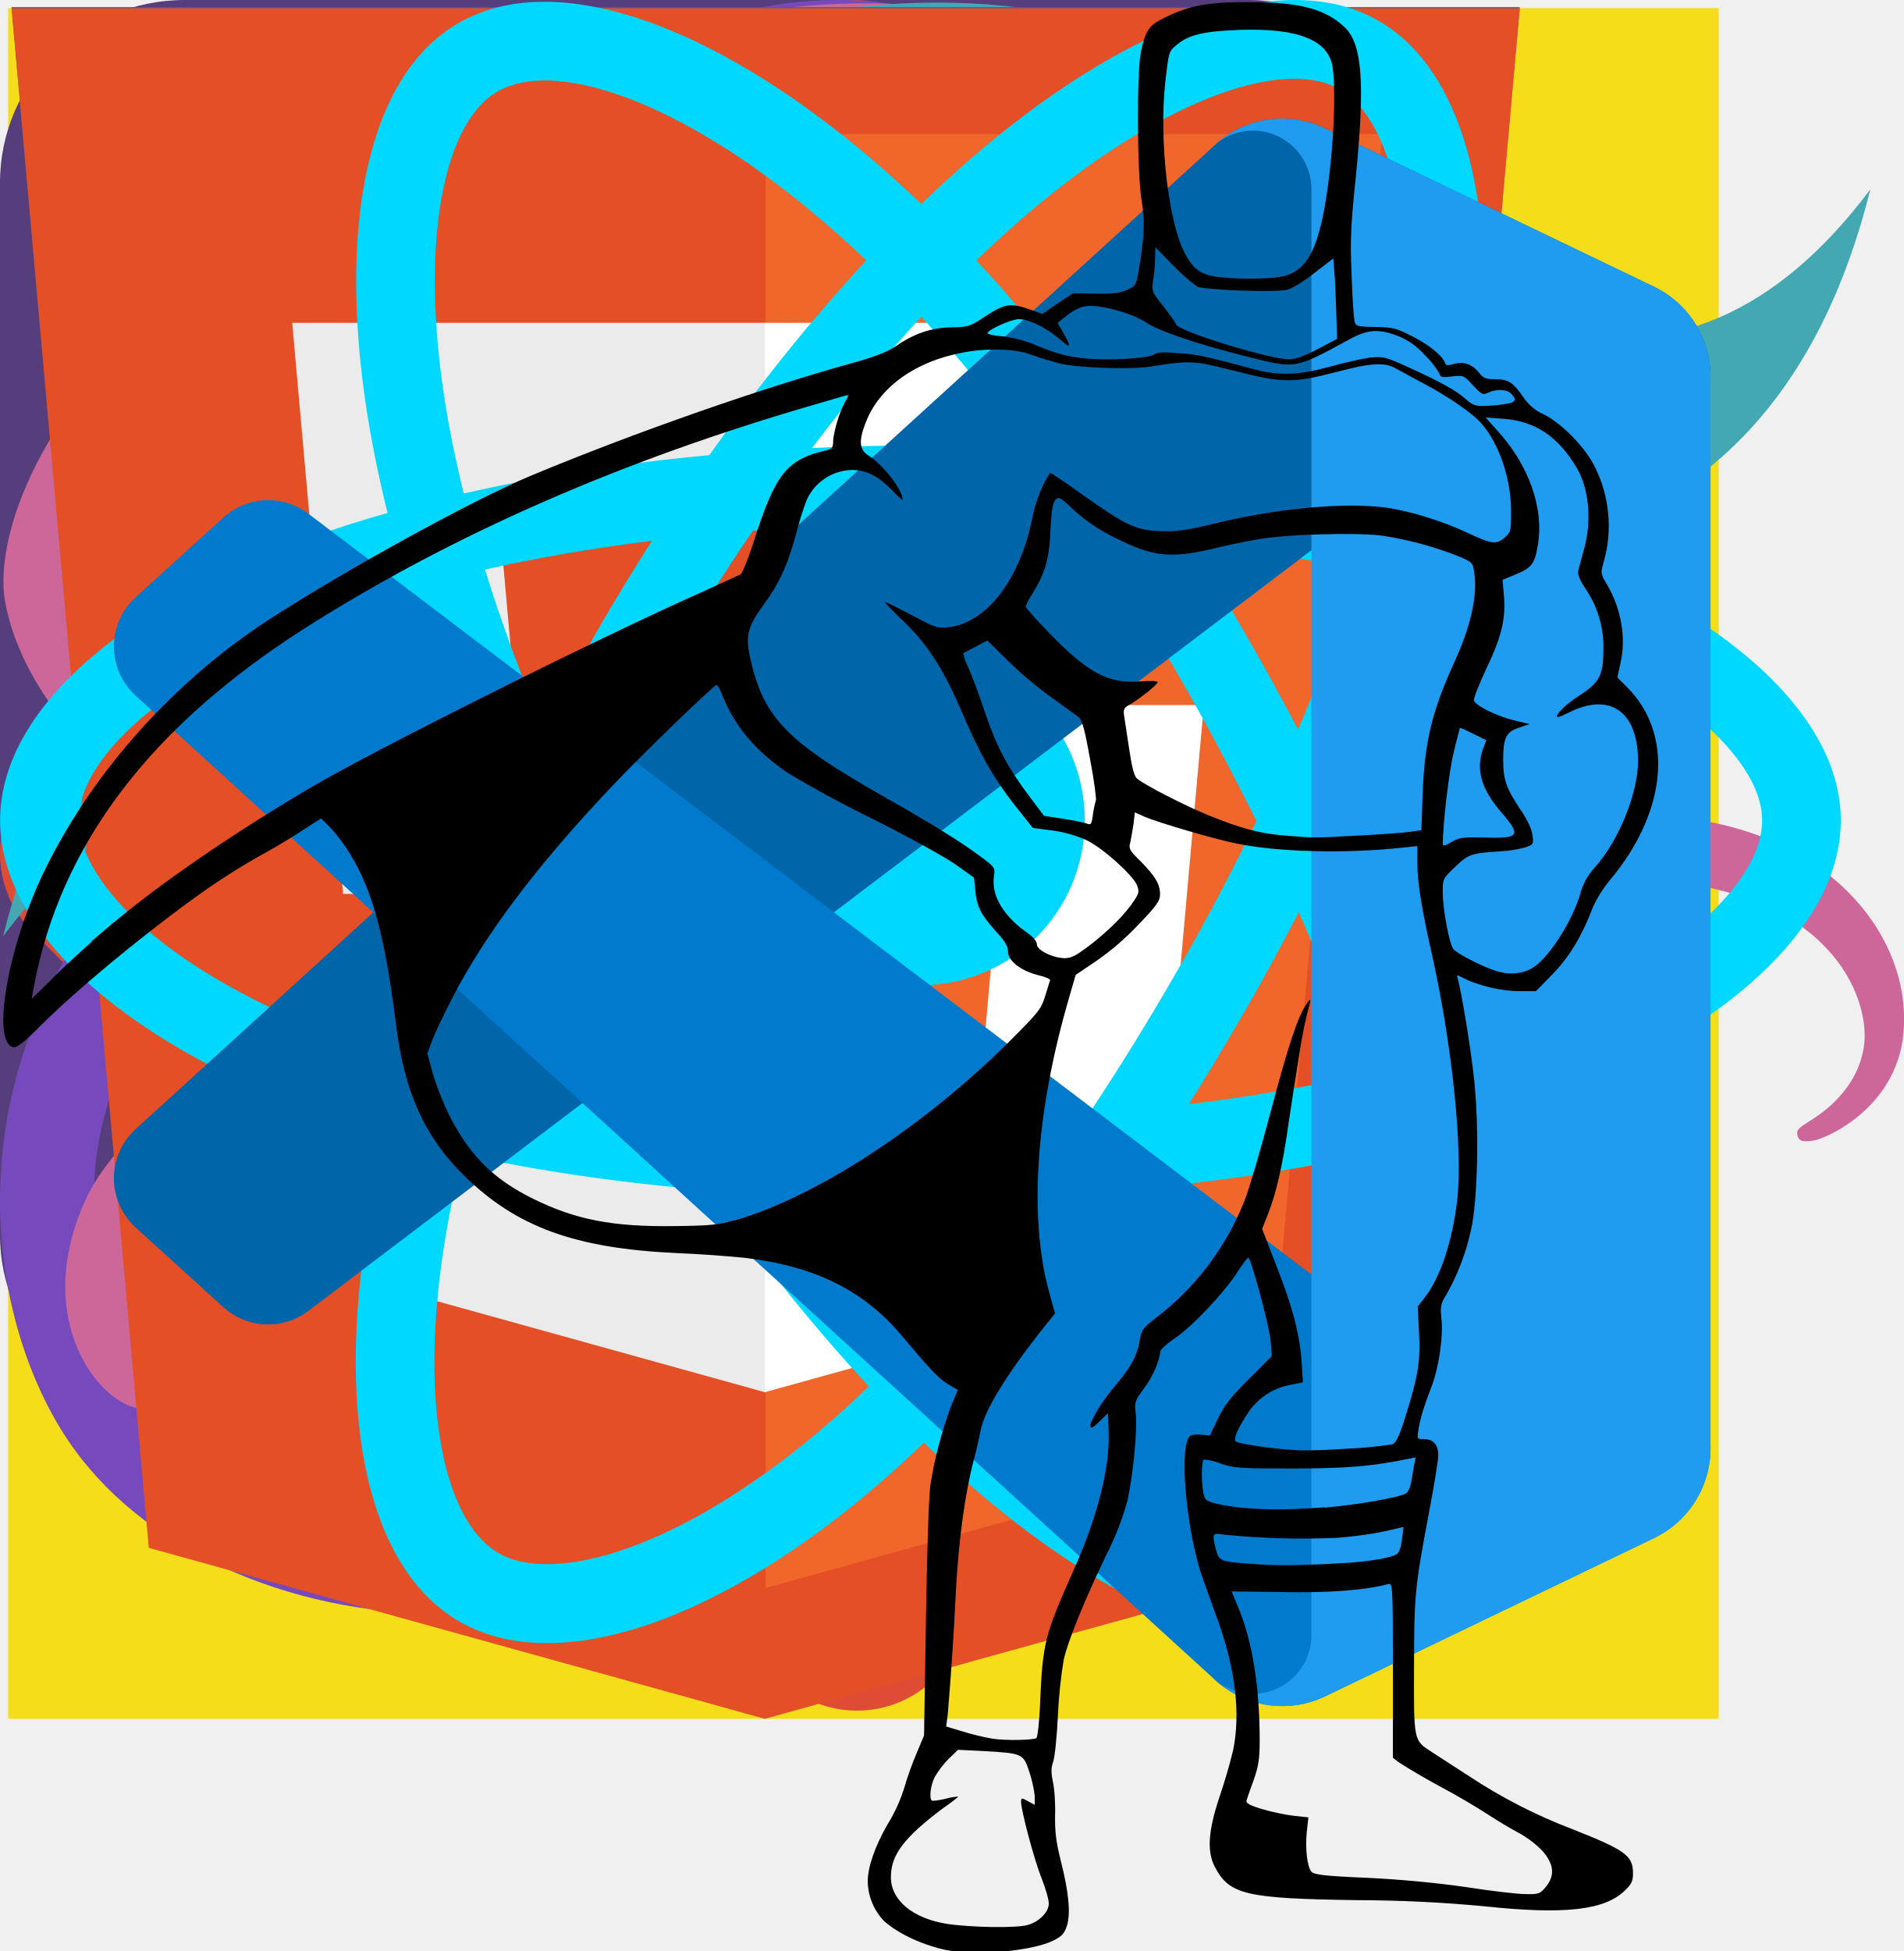
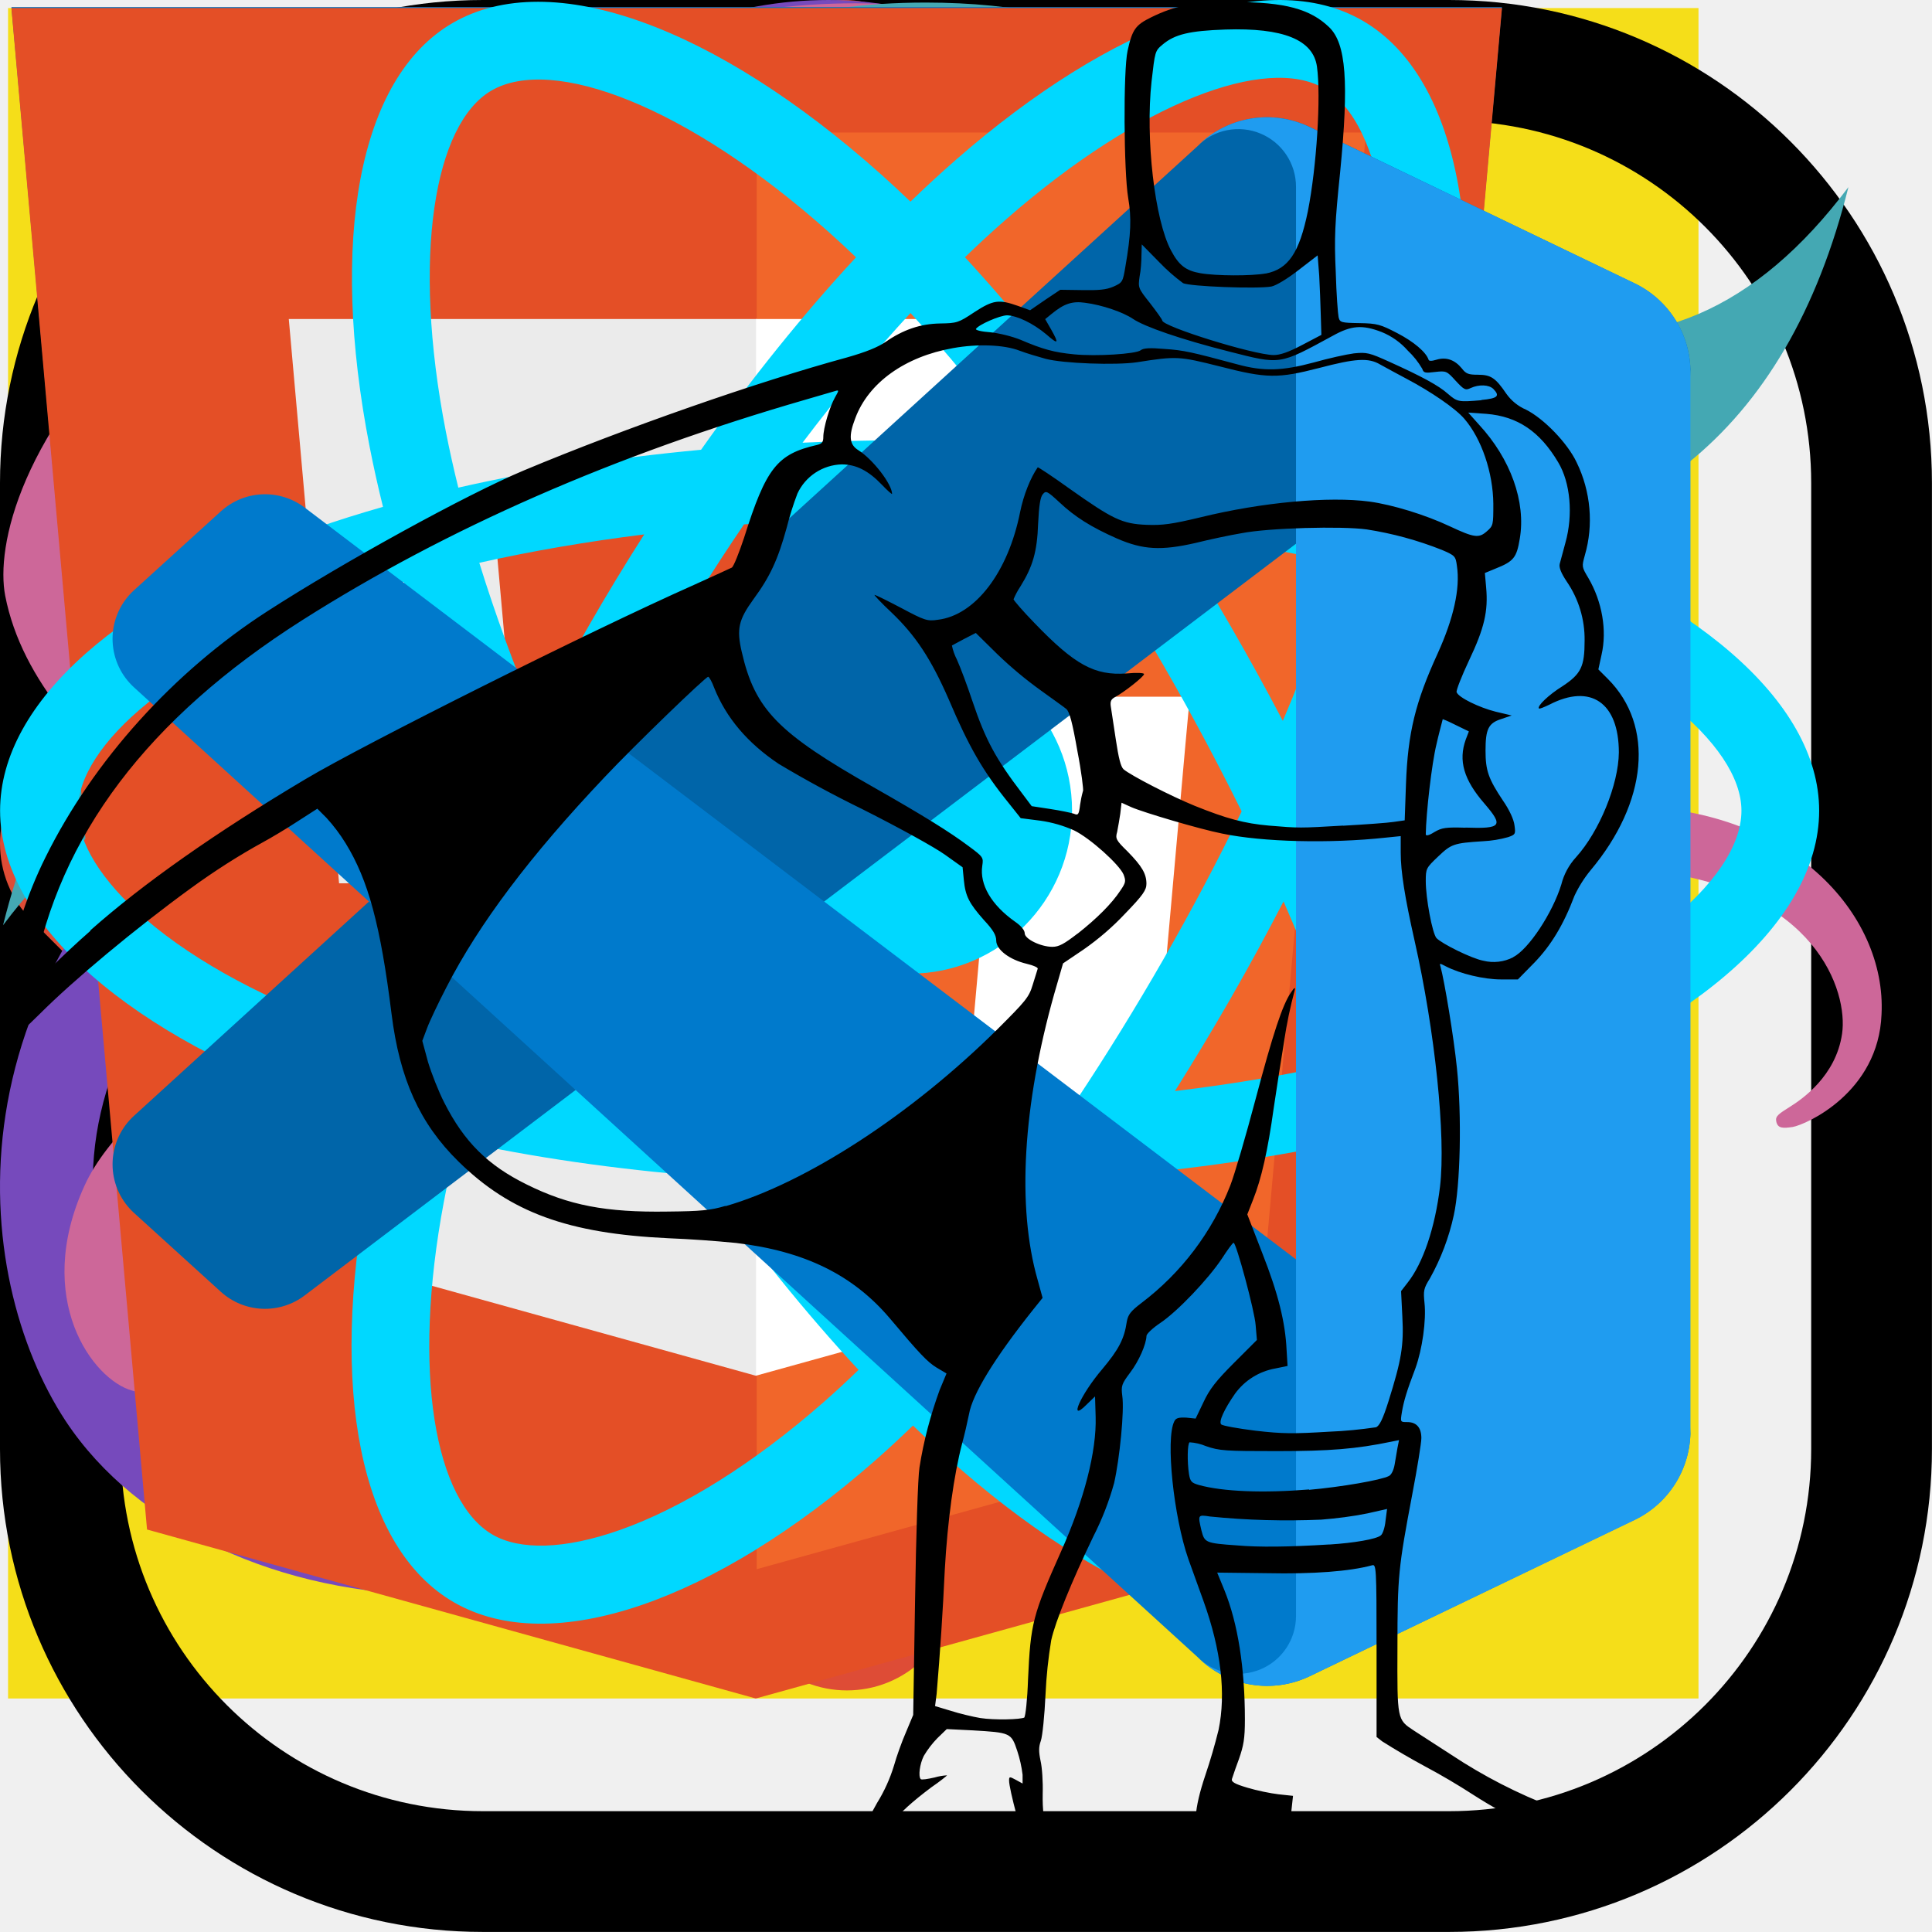
<svg xmlns="http://www.w3.org/2000/svg" fill="none">
  <g id="github">
-     <svg width="88" height="86" viewBox="0 0 88 86" fill="none">
-       <path fill-rule="evenodd" clip-rule="evenodd" d="M44 0C19.69 0 0 19.69 0 44C0 63.47 12.595 79.915 30.085 85.745C32.285 86.13 33.11 84.81 33.11 83.655C33.11 82.61 33.055 79.145 33.055 75.46C22 77.495 19.14 72.765 18.26 70.29C17.765 69.025 15.62 65.12 13.75 64.075C12.21 63.25 10.01 61.215 13.695 61.16C17.16 61.105 19.635 64.35 20.46 65.67C24.42 72.325 30.745 70.455 33.275 69.3C33.66 66.44 34.815 64.515 36.08 63.415C26.29 62.315 16.06 58.52 16.06 41.69C16.06 36.905 17.765 32.945 20.57 29.865C20.13 28.765 18.59 24.255 21.01 18.205C21.01 18.205 24.695 17.05 33.11 22.715C36.63 21.725 40.37 21.23 44.11 21.23C47.85 21.23 51.59 21.725 55.11 22.715C63.525 16.995 67.21 18.205 67.21 18.205C69.63 24.255 68.09 28.765 67.65 29.865C70.455 32.945 72.16 36.85 72.16 41.69C72.16 58.575 61.875 62.315 52.085 63.415C53.68 64.79 55.055 67.43 55.055 71.555C55.055 77.44 55 82.17 55 83.655C55 84.81 55.825 86.185 58.025 85.745C66.76 82.796 74.35 77.182 79.727 69.694C85.104 62.205 87.997 53.219 88 44C88 19.69 68.31 0 44 0Z" fill="black" />
+     <svg x="0px" y="0px" width="120" height="120" viewBox="0 0 64 64">
+       <path d="M32 6C17.641 6 6 17.641 6 32c0 12.277 8.512 22.56 19.955 25.286-.592-.141-1.179-.299-1.755-.479V50.85c0 0-.975.325-2.275.325-3.637 0-5.148-3.245-5.525-4.875-.229-.993-.827-1.934-1.469-2.509-.767-.684-1.126-.686-1.131-.92-.01-.491.658-.471.975-.471 1.625 0 2.857 1.729 3.429 2.623 1.417 2.207 2.938 2.577 3.721 2.577.975 0 1.817-.146 2.397-.426.268-1.888 1.108-3.57 2.478-4.774-6.097-1.219-10.4-4.716-10.4-10.4 0-2.928 1.175-5.619 3.133-7.792C19.333 23.641 19 22.494 19 20.625c0-1.235.086-2.751.65-4.225 0 0 3.708.026 7.205 3.338C28.469 19.268 30.196 19 32 19s3.531.268 5.145.738c3.497-3.312 7.205-3.338 7.205-3.338.567 1.474.65 2.99.65 4.225 0 2.015-.268 3.19-.432 3.697C46.466 26.475 47.6 29.124 47.6 32c0 5.684-4.303 9.181-10.4 10.4 1.628 1.43 2.6 3.513 2.6 5.85v8.557c-.576.181-1.162.338-1.755.479C49.488 54.56 58 44.277 58 32 58 17.641 46.359 6 32 6zM33.813 57.93C33.214 57.972 32.61 58 32 58 32.61 58 33.213 57.971 33.813 57.93zM37.786 57.346c-1.164.265-2.357.451-3.575.554C35.429 57.797 36.622 57.61 37.786 57.346zM32 58c-.61 0-1.214-.028-1.813-.07C30.787 57.971 31.39 58 32 58zM29.788 57.9c-1.217-.103-2.411-.289-3.574-.554C27.378 57.61 28.571 57.797 29.788 57.9z" />
    </svg>
  </g>
  <g id="js">
    <svg width="106" height="106" viewBox="0 0 106 106" fill="none">
      <path d="M0.5 0.5H105.5V105.5H0.5V0.5Z" fill="#F5DE19" />
      <path d="M71.034 82.531C71.928 84.349 73.318 85.876 75.043 86.938C76.768 87.999 78.758 88.552 80.784 88.531C84.871 88.531 87.485 86.487 87.485 83.656C87.485 80.281 84.8 79.074 80.3 77.105L77.832 76.047C70.707 73.014 65.983 69.215 65.983 61.182C65.983 53.784 71.608 48.148 80.431 48.148C83.288 47.941 86.142 48.581 88.637 49.986C91.132 51.391 93.159 53.499 94.464 56.049L86.75 60.98C86.248 59.716 85.373 58.635 84.242 57.879C83.111 57.124 81.776 56.73 80.416 56.75C79.823 56.691 79.224 56.755 78.657 56.94C78.09 57.125 77.567 57.426 77.123 57.824C76.679 58.222 76.323 58.709 76.077 59.252C75.831 59.795 75.701 60.384 75.695 60.98C75.695 63.939 77.529 65.139 81.763 66.98L84.23 68.037C92.615 71.634 97.355 75.297 97.355 83.536C97.355 92.42 90.376 97.287 81.005 97.287C77.354 97.52 73.713 96.691 70.522 94.9C67.332 93.11 64.727 90.434 63.024 87.196L71.034 82.531ZM36.178 83.386C37.726 86.135 39.136 88.46 42.526 88.46C45.766 88.46 47.814 87.192 47.814 82.261V48.71H57.68V82.392C57.68 92.608 51.68 97.257 42.946 97.257C39.859 97.426 36.793 96.657 34.151 95.051C31.51 93.444 29.416 91.076 28.145 88.257L36.178 83.386Z" fill="black" />
    </svg>
  </g>
  <g id="bootstrap">
-     <svg width="88" height="87" viewBox="0 0 88 87" fill="none">
-       <g clip-path="url(#clip0_15_2274)">
-         <path d="M0 75.782C0 81.978 5.08 87 11.347 87H76.653C82.92 87 88 81.977 88 75.782V11.218C88 5.022 82.92 0 76.653 0H11.347C5.08 0 0 5.023 0 11.218V75.782V75.782Z" fill="#563D7C" />
-         <path d="M36.492 38.483V26.163H47.461C48.506 26.163 49.514 26.249 50.484 26.421C51.454 26.593 52.312 26.9 53.058 27.343C53.804 27.786 54.401 28.401 54.849 29.188C55.297 29.975 55.521 30.983 55.521 32.212C55.521 34.425 54.849 36.024 53.506 37.008C52.163 37.992 50.446 38.483 48.357 38.483H36.492ZM24.776 17.162V69.838H50.596C52.984 69.838 55.309 69.543 57.573 68.953C59.837 68.362 61.851 67.453 63.618 66.223C65.383 64.993 66.789 63.407 67.834 61.465C68.879 59.522 69.401 57.222 69.401 54.566C69.401 51.271 68.592 48.455 66.976 46.119C65.359 43.783 62.908 42.147 59.625 41.213C62.013 40.082 63.817 38.631 65.035 36.86C66.254 35.09 66.864 32.877 66.864 30.22C66.864 27.761 66.453 25.696 65.632 24.023C64.811 22.351 63.655 21.011 62.162 20.003C60.67 18.994 58.879 18.269 56.789 17.826C54.7 17.383 52.387 17.162 49.849 17.162H24.776ZM36.492 60.837V46.377H49.252C51.789 46.377 53.829 46.955 55.372 48.111C56.914 49.267 57.685 51.197 57.685 53.902C57.685 55.28 57.449 56.411 56.976 57.296C56.503 58.181 55.869 58.882 55.073 59.399C54.277 59.915 53.357 60.284 52.312 60.505C51.267 60.726 50.173 60.837 49.029 60.837H36.492Z" fill="white" />
-       </g>
-       <defs>
-         <clipPath id="clip0_15_2274">
-           <rect width="88" height="87" fill="white" />
-         </clipPath>
-       </defs>
+     <svg width="120" height="120" fill="currentColor" class="bi bi-bootstrap" viewBox="0 0 16 16">
+       <path d="M5.062 12h3.475c1.804 0 2.888-.908 2.888-2.396 0-1.102-.761-1.916-1.904-2.034v-.1c.832-.14 1.482-.93 1.482-1.816 0-1.3-.955-2.11-2.542-2.11H5.062zm1.313-4.875V4.658h1.78c.973 0 1.542.457 1.542 1.237 0 .802-.604 1.23-1.764 1.23zm0 3.762V8.162h1.822c1.236 0 1.887.463 1.887 1.348 0 .896-.627 1.377-1.811 1.377z" />
+       <path d="M0 4a4 4 0 0 1 4-4h8a4 4 0 0 1 4 4v8a4 4 0 0 1-4 4H4a4 4 0 0 1-4-4zm4-3a3 3 0 0 0-3 3v8a3 3 0 0 0 3 3h8a3 3 0 0 0 3-3V4a3 3 0 0 0-3-3z" />
    </svg>
  </g>
  <g id="git">
    <svg width="105" height="105" viewBox="0 0 105 105" fill="none">
      <path d="M103.02 47.822L57.176 1.98C54.537 -0.66 50.255 -0.66 47.613 1.98L38.094 11.5L50.17 23.576C52.976 22.628 56.194 23.264 58.431 25.501C60.679 27.753 61.311 30.998 60.339 33.813L71.978 45.452C74.793 44.482 78.042 45.109 80.291 47.362C83.434 50.504 83.434 55.596 80.291 58.74C77.147 61.884 72.055 61.884 68.909 58.74C66.545 56.373 65.961 52.901 67.158 49.989L56.305 39.135L56.303 67.697C57.09 68.086 57.809 68.6 58.431 69.219C61.574 72.361 61.574 77.453 58.431 80.6C55.287 83.742 50.193 83.742 47.053 80.6C43.91 77.453 43.91 72.361 47.053 69.219C47.807 68.466 48.702 67.869 49.687 67.463V38.635C48.7 38.232 47.805 37.635 47.053 36.879C44.672 34.501 44.1 31.007 45.32 28.083L33.415 16.177L1.981 47.61C-0.66 50.252 -0.66 54.535 1.981 57.175L47.826 103.018C50.465 105.658 54.746 105.658 57.389 103.018L103.019 57.388C105.66 54.747 105.66 50.462 103.019 47.822" fill="#DE4C36" />
    </svg>
  </g>
  <g id="vector">
    <svg width="105" height="100" viewBox="0 0 105 100" fill="none">
      <path d="M72.697 69.563C76.569 69.162 79.506 65.824 79.373 61.818C79.239 57.813 75.901 54.609 71.896 54.609H71.629C67.49 54.742 64.286 58.214 64.419 62.352C64.553 64.355 65.354 66.091 66.555 67.293C62.016 76.239 55.073 82.781 44.659 88.255C37.583 91.993 30.24 93.329 22.897 92.394C16.889 91.593 12.216 88.923 9.278 84.516C5.006 77.974 4.606 70.897 8.211 63.821C10.748 58.748 14.752 55.009 17.289 53.14C16.755 51.404 15.954 48.467 15.554 46.331C-3.806 60.35 -1.803 79.309 4.072 88.255C8.477 94.931 17.423 99.07 27.303 99.07C29.973 99.07 32.643 98.803 35.313 98.136C52.403 94.797 65.354 84.65 72.697 69.563ZM96.195 53.007C86.048 41.123 71.095 34.581 54.005 34.581H51.869C50.668 32.178 48.131 30.575 45.327 30.575H45.06C40.921 30.709 37.717 34.18 37.85 38.32C37.984 42.325 41.322 45.529 45.327 45.529H45.594C48.531 45.396 51.068 43.527 52.136 40.99H54.539C64.686 40.99 74.299 43.927 82.978 49.668C89.653 54.075 94.46 59.816 97.13 66.759C99.4 72.366 99.266 77.841 96.863 82.514C93.125 89.59 86.85 93.462 78.572 93.462C73.231 93.462 68.158 91.86 65.487 90.658C64.019 91.993 61.348 94.129 59.479 95.465C65.221 98.135 71.095 99.604 76.703 99.604C89.52 99.604 98.999 92.528 102.604 85.451C106.476 77.707 106.209 64.355 96.195 53.007ZM28.371 71.832C28.505 75.838 31.842 79.042 35.847 79.042H36.115C40.254 78.909 43.458 75.437 43.324 71.298C43.191 67.292 39.853 64.088 35.847 64.088H35.581C35.313 64.088 34.913 64.088 34.646 64.221C29.172 55.142 26.902 45.262 27.704 34.581C28.237 26.57 30.908 19.627 35.581 13.885C39.453 8.945 46.929 6.542 52.003 6.409C66.155 6.141 72.163 23.766 72.564 30.842C74.299 31.243 77.237 32.178 79.239 32.845C77.637 11.216 64.286 0 51.469 0C39.452 0 28.371 8.679 23.965 21.496C17.823 38.587 21.829 55.009 29.305 67.96C28.638 68.895 28.237 70.364 28.371 71.832V71.832Z" fill="#764ABC" />
    </svg>
  </g>
  <g id="saas">
    <svg width="117" height="87" viewBox="0 0 117 87" fill="none">
      <path d="M100.673 50.077C96.603 50.097 93.065 51.069 90.103 52.506C89.016 50.372 87.93 48.471 87.738 47.076C87.525 45.449 87.269 44.456 87.525 42.512C87.781 40.568 88.931 37.8 88.91 37.589C88.889 37.378 88.654 36.385 86.31 36.364C83.966 36.343 81.941 36.807 81.707 37.42C81.472 38.033 81.025 39.427 80.727 40.864C80.322 42.977 76.039 50.52 73.588 54.471C72.799 52.929 72.118 51.577 71.968 50.499C71.755 48.872 71.499 47.879 71.755 45.935C72.011 43.991 73.162 41.224 73.14 41.012C73.119 40.801 72.884 39.807 70.54 39.787C68.196 39.765 66.171 40.23 65.937 40.843C65.703 41.456 65.447 42.892 64.957 44.287C64.467 45.682 58.777 58.275 57.285 61.529C56.682 62.845 56.05 64.149 55.389 65.438C55.389 65.438 55.367 65.501 55.303 65.607C55.095 66.011 54.882 66.412 54.664 66.811V66.832C54.344 67.403 54.004 67.931 53.833 67.931C53.705 67.931 53.471 66.41 53.876 64.339C54.728 59.965 56.752 53.162 56.731 52.929C56.731 52.802 57.115 51.619 55.41 51.006C53.748 50.393 53.151 51.407 53.002 51.407C52.853 51.407 52.746 51.767 52.746 51.767C52.746 51.767 54.6 44.118 49.209 44.118C45.842 44.118 41.196 47.773 38.894 51.069C36.278 52.481 33.664 53.897 31.052 55.317C29.795 56.014 28.495 56.711 27.28 57.366C27.195 57.282 27.11 57.176 27.024 57.092C20.503 50.182 8.442 45.301 8.953 36.026C9.145 32.645 10.317 23.77 32.118 12.995C50.061 4.226 64.339 6.656 66.811 12.044C70.348 19.735 59.161 34.018 40.62 36.089C33.545 36.871 29.837 34.166 28.9 33.152C27.92 32.095 27.77 32.032 27.408 32.243C26.811 32.561 27.195 33.511 27.408 34.06C27.962 35.497 30.242 38.033 34.099 39.28C37.509 40.378 45.799 40.991 55.836 37.145C67.067 32.835 75.847 20.855 73.268 10.818C70.689 0.634 53.641 -2.725 37.509 2.958C27.92 6.339 17.52 11.664 10.04 18.594C1.154 26.834 -0.253 33.997 0.322 36.998C2.39 47.647 17.201 54.577 23.125 59.712C22.826 59.88 22.549 60.029 22.315 60.156C19.353 61.613 8.058 67.466 5.245 73.657C2.049 80.672 5.757 85.701 8.208 86.376C15.815 88.469 23.636 84.708 27.834 78.495C32.032 72.283 31.521 64.212 29.582 60.514C29.56 60.472 29.539 60.43 29.496 60.388C30.264 59.944 31.052 59.479 31.819 59.035C33.23 58.209 34.658 57.413 36.103 56.648C35.378 58.613 34.845 60.958 34.59 64.339C34.27 68.311 35.91 73.467 38.063 75.495C39.022 76.383 40.152 76.404 40.876 76.404C43.391 76.404 44.521 74.333 45.778 71.882C47.312 68.882 48.697 65.395 48.697 65.395C48.697 65.395 46.971 74.819 51.66 74.819C53.364 74.819 55.09 72.621 55.858 71.502V71.523C55.858 71.523 55.9 71.459 55.986 71.311C56.156 71.037 56.263 70.867 56.263 70.867V70.826C56.944 69.642 58.479 66.959 60.759 62.501C63.7 56.754 66.534 49.57 66.534 49.57C66.534 49.57 66.79 51.323 67.663 54.239C68.175 55.951 69.24 57.831 70.093 59.648C69.411 60.599 68.985 61.127 68.985 61.127L69.006 61.148C68.452 61.867 67.855 62.648 67.195 63.41C64.872 66.156 62.102 69.305 61.718 70.213C61.27 71.29 61.377 72.072 62.23 72.706C62.847 73.171 63.955 73.234 65.085 73.171C67.174 73.023 68.644 72.516 69.368 72.199C70.498 71.798 71.819 71.185 73.055 70.276C75.335 68.607 76.72 66.219 76.593 63.071C76.528 61.339 75.953 59.606 75.25 57.979C75.463 57.683 75.655 57.387 75.868 57.092C79.469 51.872 82.261 46.146 82.261 46.146C82.261 46.146 82.517 47.9 83.391 50.816C83.817 52.295 84.691 53.901 85.457 55.464C82.069 58.19 79.981 61.359 79.235 63.43C77.893 67.276 78.936 69.008 80.918 69.41C81.813 69.6 83.092 69.177 84.03 68.776C85.223 68.396 86.63 67.741 87.972 66.769C90.253 65.1 92.448 62.775 92.32 59.627C92.255 58.19 91.872 56.774 91.339 55.401C94.216 54.218 97.924 53.563 102.655 54.112C112.799 55.295 114.802 61.571 114.418 64.212C114.035 66.853 111.904 68.29 111.201 68.734C110.497 69.178 110.263 69.325 110.327 69.642C110.412 70.107 110.753 70.086 111.35 70.001C112.181 69.854 116.678 67.867 116.869 63.008C117.189 56.796 111.222 50.013 100.673 50.077ZM22.422 76.235C19.054 79.869 14.366 81.242 12.342 80.08C10.168 78.833 11.021 73.467 15.155 69.621C17.669 67.276 20.908 65.099 23.061 63.768C23.551 63.472 24.276 63.05 25.149 62.522C25.298 62.437 25.384 62.395 25.384 62.395L25.895 62.078C27.408 67.571 25.959 72.41 22.422 76.235ZM46.928 59.712C45.756 62.543 43.306 69.79 41.814 69.389C40.535 69.051 39.747 63.557 41.558 58.127C42.474 55.401 44.414 52.147 45.543 50.88C47.376 48.851 49.401 48.175 49.89 48.999C50.509 50.077 47.653 57.937 46.928 59.712ZM67.152 69.304C66.662 69.558 66.193 69.727 65.98 69.6C65.831 69.515 66.193 69.177 66.193 69.177C66.193 69.177 68.729 66.473 69.731 65.247C70.306 64.529 70.988 63.684 71.713 62.733V63.008C71.713 66.241 68.558 68.417 67.152 69.304H67.152ZM82.751 65.776C82.389 65.522 82.453 64.677 83.667 62.036C84.136 61 85.244 59.268 87.141 57.599C87.354 58.275 87.504 58.93 87.482 59.542C87.461 63.621 84.52 65.142 82.751 65.776Z" fill="#CD6799" />
    </svg>
  </g>
  <g id="tailwind">
    <svg width="115" height="69" viewBox="0 0 115 69" fill="none">
      <path d="M28.844 23.084C32.665 7.801 42.217 0.159 57.5 0.159C80.425 0.159 83.291 17.353 94.753 20.219C102.395 22.129 109.081 19.264 114.812 11.622C110.992 26.905 101.44 34.547 86.156 34.547C63.231 34.547 60.366 17.353 48.903 14.488C41.261 12.577 34.575 15.443 28.844 23.084ZM0.188 57.472C4.008 42.189 13.56 34.547 28.844 34.547C51.769 34.547 54.634 51.741 66.097 54.606C73.739 56.517 80.425 53.651 86.156 46.009C82.335 61.293 72.783 68.934 57.5 68.934C34.575 68.934 31.709 51.741 20.247 48.875C12.605 46.965 5.919 49.83 0.188 57.472Z" fill="#44A8B3" />
    </svg>
  </g>
  <g id="css">
    <svg width="94" height="105" viewBox="0 0 94 105" fill="none">
      <path d="M9.132 94.154L0.71 0.438H93.29L84.856 94.139L46.944 104.562L9.132 94.154Z" fill="#1572B6" />
      <path d="M47 96.597L77.638 88.174L84.845 8.102H47V96.597Z" fill="#33A9DC" />
      <path d="M47 42.054H62.337L63.395 30.284H47V18.79H76.062L75.785 21.872L72.939 53.549H47V42.054Z" fill="white" />
      <path d="M47.071 71.904L47.019 71.919L34.111 68.461L33.286 59.294H21.65L23.274 77.341L47.015 83.879L47.071 83.864V71.904Z" fill="#EBEBEB" />
      <path d="M61.351 53.062L59.956 68.453L47.03 71.912V83.871L70.79 77.341L70.966 75.4L72.98 53.062H61.351Z" fill="white" />
      <path d="M47.041 18.79V30.284H19.044L18.811 27.7L18.282 21.872L18.005 18.79H47.041ZM47 42.054V53.549H34.254L34.021 50.964L33.496 45.137L33.219 42.054H47Z" fill="#EBEBEB" />
    </svg>
  </g>
  <g id="html5">
    <svg width="94" height="106" viewBox="0 0 94 106" fill="none">
      <path d="M9.133 95.004L0.706 0.5H93.294L84.856 94.989L46.944 105.5L9.133 95.004Z" fill="#E44F26" />
      <path d="M47 97.468L77.638 88.974L84.845 8.229H47V97.468Z" fill="#F1662A" />
      <path d="M47 43.276H31.663L30.605 31.407H47V19.816H17.938L18.215 22.929L21.061 54.867H47V43.276ZM47 73.377L46.947 73.392L34.04 69.909L33.215 60.665H21.579L23.203 78.86L46.947 85.452L47 85.437V73.377Z" fill="#EBEBEB" />
      <path d="M46.959 43.276V54.867H61.231L59.889 69.901L46.959 73.389V85.449L70.722 78.86L70.895 76.902L73.618 46.389L73.903 43.276H46.959ZM46.959 19.816V31.407H74.956L75.189 28.805L75.718 22.929L75.995 19.816H46.959Z" fill="white" />
    </svg>
  </g>
  <g id="react">
    <path d="M92.906 32.703C91.703 32.289 90.49 31.905 89.269 31.552C89.474 30.711 89.663 29.879 89.83 29.062C92.584 15.648 90.784 4.842 84.636 1.284C78.742 -2.127 69.102 1.429 59.366 9.933C58.406 10.773 57.468 11.637 56.552 12.524C55.939 11.934 55.315 11.355 54.68 10.789C44.477 1.696 34.249 -2.136 28.108 1.432C22.219 4.854 20.475 15.013 22.954 27.725C23.2 28.984 23.479 30.237 23.789 31.482C22.341 31.895 20.944 32.334 19.607 32.802C7.644 36.988 0.005 43.548 0.005 50.353C0.005 57.381 8.206 64.43 20.666 68.704C21.676 69.049 22.695 69.369 23.721 69.663C23.387 71.004 23.092 72.354 22.834 73.711C20.471 86.203 22.316 96.122 28.189 99.522C34.255 103.033 44.437 99.425 54.35 90.727C55.154 90.02 55.941 89.292 56.708 88.546C57.7 89.507 58.719 90.439 59.763 91.343C69.366 99.636 78.85 102.985 84.718 99.576C90.778 96.055 92.748 85.399 90.191 72.436C89.989 71.42 89.763 70.409 89.513 69.405C90.228 69.192 90.93 68.973 91.614 68.746C104.567 64.438 112.995 57.475 112.995 50.353C112.995 43.523 105.109 36.919 92.906 32.703ZM90.096 64.147C89.478 64.352 88.844 64.55 88.198 64.743C86.768 60.2 84.838 55.368 82.477 50.376C84.73 45.504 86.586 40.734 87.976 36.22C89.132 36.556 90.253 36.91 91.335 37.283C101.791 40.896 108.168 46.237 108.168 50.353C108.168 54.737 101.28 60.428 90.096 64.147ZM85.456 73.376C86.586 79.109 86.748 84.291 85.999 88.344C85.326 91.984 83.973 94.411 82.299 95.384C78.738 97.453 71.123 94.764 62.911 87.671C61.94 86.83 60.993 85.963 60.07 85.07C63.254 81.576 66.436 77.513 69.541 73.001C75.004 72.514 80.164 71.719 84.844 70.633C85.069 71.543 85.273 72.457 85.456 73.376ZM38.526 95.026C35.047 96.259 32.276 96.295 30.601 95.325C27.037 93.262 25.555 85.298 27.576 74.615C27.816 73.353 28.091 72.097 28.401 70.85C33.029 71.878 38.152 72.617 43.627 73.062C46.754 77.478 50.028 81.536 53.327 85.089C52.626 85.77 51.908 86.434 51.174 87.079C46.79 90.925 42.397 93.654 38.526 95.026ZM22.228 64.12C16.718 62.23 12.168 59.774 9.049 57.093C6.246 54.685 4.832 52.293 4.832 50.353C4.832 46.223 10.966 40.956 21.196 37.377C22.438 36.942 23.737 36.533 25.085 36.148C26.5 40.764 28.354 45.59 30.592 50.471C28.325 55.423 26.444 60.327 25.016 64.997C24.08 64.728 23.15 64.435 22.228 64.12ZM27.691 26.795C25.567 15.903 26.978 7.687 30.527 5.625C34.307 3.429 42.665 6.56 51.475 14.412C52.05 14.925 52.615 15.448 53.171 15.982C49.888 19.52 46.644 23.548 43.545 27.937C38.231 28.431 33.144 29.225 28.468 30.289C28.18 29.131 27.921 27.966 27.691 26.795V26.795ZM76.43 38.874C75.325 36.959 74.18 35.068 72.994 33.202C76.599 33.66 80.053 34.267 83.297 35.01C82.323 38.142 81.109 41.417 79.681 44.775C78.636 42.787 77.553 40.819 76.43 38.874ZM56.554 19.444C58.781 21.865 61.01 24.568 63.203 27.5C58.755 27.289 54.298 27.288 49.849 27.498C52.044 24.592 54.293 21.893 56.554 19.444ZM36.551 38.907C35.442 40.837 34.379 42.792 33.361 44.771C31.956 41.425 30.753 38.135 29.771 34.958C32.995 34.234 36.433 33.643 40.015 33.194C38.816 35.07 37.661 36.975 36.551 38.907V38.907ZM40.118 67.857C36.417 67.442 32.927 66.881 29.704 66.177C30.702 62.943 31.931 59.583 33.367 56.165C34.389 58.146 35.457 60.102 36.57 62.033C37.715 64.017 38.9 65.961 40.118 67.857ZM56.688 81.603C54.4 79.126 52.118 76.385 49.889 73.437C52.053 73.522 54.258 73.566 56.5 73.566C58.803 73.566 61.08 73.514 63.32 73.414C61.12 76.414 58.899 79.159 56.688 81.603ZM79.726 55.991C81.237 59.446 82.509 62.788 83.52 65.967C80.244 66.717 76.707 67.321 72.98 67.77C74.174 65.87 75.331 63.946 76.449 62C77.586 60.021 78.678 58.018 79.726 55.991ZM72.268 59.579C70.556 62.563 68.749 65.491 66.847 68.357C63.404 68.602 59.952 68.723 56.5 68.722C52.984 68.722 49.563 68.612 46.27 68.397C44.319 65.538 42.477 62.605 40.747 59.606H40.748C39.026 56.622 37.418 53.574 35.926 50.468C37.414 47.362 39.017 44.312 40.733 41.327L40.733 41.327C42.448 38.341 44.275 35.421 46.211 32.573C49.571 32.318 53.017 32.185 56.499 32.185H56.5C59.998 32.185 63.448 32.319 66.808 32.576C68.724 35.419 70.54 38.329 72.252 41.301C73.974 44.28 75.598 47.315 77.123 50.4C75.614 53.517 73.994 56.578 72.268 59.579ZM82.225 5.481C86.009 7.671 87.48 16.502 85.103 28.084C84.951 28.823 84.781 29.576 84.595 30.339C79.907 29.253 74.817 28.445 69.487 27.943C66.383 23.506 63.166 19.472 59.936 15.979C60.782 15.16 61.649 14.363 62.535 13.587C70.877 6.301 78.673 3.425 82.225 5.481ZM56.5 40.226C62.072 40.226 66.59 44.76 66.59 50.353C66.59 55.946 62.072 60.479 56.5 60.479C50.928 60.479 46.41 55.946 46.41 50.353C46.41 44.76 50.928 40.226 56.5 40.226Z" fill="#00D8FF" />
  </g>
  <g id="vscode">
    <svg width="112" height="112" viewBox="0 0 112 112" fill="none">
      <path d="M101.535 17.605L81.354 7.889C80.214 7.339 78.932 7.158 77.684 7.37C76.437 7.582 75.287 8.177 74.392 9.072L8.33 69.3C7.528 70.027 7.049 71.043 6.996 72.124C6.944 73.205 7.323 74.263 8.05 75.064C8.137 75.159 8.225 75.25 8.319 75.334L13.713 80.234C14.418 80.875 15.325 81.25 16.277 81.292C17.229 81.334 18.166 81.042 18.924 80.465L98.497 20.125C99.098 19.669 99.814 19.39 100.566 19.319C101.317 19.248 102.073 19.388 102.749 19.723C103.424 20.058 103.993 20.576 104.391 21.217C104.789 21.858 105 22.598 105 23.352V23.117C105 21.966 104.675 20.837 104.062 19.862C103.449 18.887 102.573 18.105 101.535 17.605Z" fill="#0065A9" />
      <path d="M101.535 94.395L81.354 104.115C80.214 104.662 78.932 104.843 77.685 104.631C76.438 104.419 75.287 103.825 74.392 102.932L8.33 42.7C7.528 41.973 7.049 40.957 6.996 39.876C6.944 38.795 7.323 37.737 8.05 36.935C8.137 36.841 8.225 36.75 8.319 36.666L13.713 31.766C14.418 31.122 15.328 30.746 16.282 30.704C17.236 30.662 18.175 30.956 18.935 31.535L98.497 91.875C99.098 92.331 99.814 92.61 100.566 92.681C101.317 92.752 102.073 92.612 102.749 92.277C103.424 91.942 103.993 91.424 104.391 90.783C104.789 90.142 105 89.403 105 88.648V88.9C104.996 90.049 104.669 91.173 104.057 92.145C103.444 93.117 102.57 93.897 101.535 94.395Z" fill="#007ACC" />
      <path d="M81.354 104.115C80.214 104.662 78.932 104.843 77.685 104.631C76.438 104.419 75.288 103.825 74.392 102.932C74.895 103.428 75.533 103.764 76.226 103.899C76.919 104.035 77.637 103.962 78.289 103.691C78.941 103.42 79.499 102.963 79.892 102.376C80.285 101.79 80.497 101.1 80.5 100.394V11.606C80.501 10.896 80.291 10.203 79.897 9.613C79.503 9.023 78.942 8.563 78.287 8.292C77.631 8.02 76.91 7.95 76.214 8.088C75.518 8.227 74.88 8.57 74.379 9.072C75.273 8.177 76.423 7.582 77.67 7.37C78.917 7.157 80.2 7.338 81.34 7.886L101.518 17.587C102.559 18.084 103.438 18.866 104.054 19.841C104.671 20.817 104.998 21.946 105 23.1V88.9C105 90.053 104.675 91.182 104.061 92.158C103.448 93.134 102.571 93.917 101.532 94.416L81.354 104.115Z" fill="#1F9CF0" />
    </svg>
  </g>
  <g id="greensock">
    <svg width="102" height="120" viewBox="0 0 102 120" fill="none">
      <path d="M58.365 119.745C56.801 119.471 55.181 118.729 54.263 117.907C53.639 117.253 53.283 116.389 53.265 115.485C53.265 114.566 53.734 113.276 54.476 111.99C54.926 111.266 55.279 110.486 55.53 109.665C55.688 109.099 56.017 108.18 56.273 107.595L56.722 106.522L56.839 99.356C56.899 95.392 57.015 91.721 57.112 91.151C57.367 89.509 57.795 87.907 58.361 86.347L58.792 85.312L58.166 84.941C57.6 84.589 57.131 84.101 55.275 81.892C52.991 79.196 49.984 77.711 45.724 77.205C44.336 77.07 42.93 76.969 41.524 76.912C35.273 76.62 31.699 75.311 28.477 72.146C26.074 69.784 24.825 67.027 24.319 62.966C23.636 57.476 22.875 54.664 21.469 52.38C21.122 51.816 20.723 51.286 20.276 50.797L19.71 50.231L18.461 51.034C17.779 51.484 16.819 52.05 16.35 52.305C14.786 53.164 13.301 54.12 11.876 55.155C8.381 57.694 4.571 60.877 2.482 62.966C1.545 63.904 1.058 64.312 0.84 64.275C-0.585 64.061 0.506 57.889 2.831 53.239C5.801 47.242 10.8 41.715 16.582 37.984C21.33 34.916 29.006 30.697 32.557 29.212C38.865 26.576 47.029 23.722 52.616 22.2C53.79 21.866 54.51 21.574 54.998 21.244C56.093 20.482 57.165 20.111 58.395 20.092C59.43 20.074 59.528 20.055 60.525 19.387C61.699 18.626 62.047 18.585 63.221 18.997L63.983 19.271L64.92 18.626L65.858 18L67.204 18.019C68.239 18.037 68.707 18 69.157 17.805C69.724 17.55 69.743 17.512 69.9 16.575C70.252 14.542 70.29 13.526 70.076 12.296C69.802 10.676 69.765 4.387 70.039 3.154C70.331 1.826 70.526 1.552 71.524 1.065C73.009 0.341 74.123 0.127 76.68 0.127C79.804 0.127 81.386 0.559 82.56 1.691C83.614 2.707 83.79 5.089 83.243 10.676C82.909 13.897 82.871 14.797 82.969 16.905C83.006 18.251 83.104 19.522 83.145 19.699C83.224 20.032 83.302 20.051 84.435 20.07C85.549 20.089 85.744 20.149 86.797 20.696C87.814 21.225 88.575 21.87 88.733 22.339C88.751 22.436 88.927 22.436 89.239 22.339C89.843 22.162 90.371 22.357 90.802 22.886C91.058 23.22 91.211 23.276 91.8 23.276C92.603 23.276 92.895 23.471 93.559 24.45C93.869 24.889 94.295 25.234 94.789 25.447C95.884 25.995 97.369 27.517 97.935 28.729C98.812 30.525 98.989 32.614 98.441 34.489C98.246 35.194 98.246 35.212 98.655 35.895C99.514 37.361 99.829 39.157 99.476 40.68L99.281 41.58L99.866 42.165C102.776 45.075 102.345 49.822 98.794 54.06C98.397 54.544 98.062 55.076 97.796 55.642C97.114 57.457 96.33 58.729 95.317 59.782L94.282 60.836H93.229C92.175 60.836 90.69 60.484 89.79 60.015C89.419 59.82 89.4 59.82 89.479 60.052C89.715 60.911 90.3 64.406 90.495 66.341C90.806 69.311 90.709 73.627 90.3 75.484C90.001 76.859 89.501 78.182 88.815 79.41C88.425 80.036 88.406 80.171 88.481 80.932C88.597 82.005 88.346 83.805 87.915 84.994C87.386 86.381 87.191 87.026 87.075 87.727C86.978 88.331 86.978 88.331 87.409 88.331C87.975 88.331 88.286 88.665 88.286 89.329C88.286 89.621 88.031 91.204 87.72 92.824C86.861 97.376 86.801 97.882 86.801 102.296C86.782 106.849 86.782 106.807 87.817 107.49L90.142 108.994C92.143 110.321 94.285 111.422 96.529 112.275C99.791 113.565 100.241 113.895 100.241 114.99C100.241 115.477 100.144 115.654 99.735 116.044C98.486 117.255 96.022 117.529 91.061 117C88.483 116.758 85.896 116.635 83.306 116.629C76.47 116.531 75.472 116.295 74.576 114.596C74.07 113.621 74.168 112.35 74.869 110.261C75.18 109.342 75.454 108.405 75.69 107.449C76.159 105.184 75.847 102.487 74.752 99.442L73.815 96.844C72.896 94.207 72.39 89.381 72.938 88.29C73.035 88.076 73.211 88.035 73.68 88.054L74.265 88.114L74.752 87.097C75.124 86.295 75.532 85.77 76.646 84.656L78.071 83.231L77.993 82.312C77.933 81.435 76.781 77.175 76.624 77.194C76.564 77.194 76.252 77.625 75.9 78.169C75.041 79.459 73.147 81.45 72.071 82.174C71.603 82.485 71.213 82.856 71.213 82.976C71.194 83.505 70.744 84.54 70.196 85.26C69.668 85.965 69.63 86.081 69.709 86.704C69.844 87.622 69.551 90.57 69.203 92.115C68.886 93.262 68.454 94.374 67.912 95.434C66.566 98.227 65.55 100.725 65.295 101.88C65.111 102.992 64.993 104.114 64.942 105.24C64.882 106.567 64.748 107.857 64.65 108.131C64.515 108.502 64.515 108.795 64.631 109.361C64.729 109.77 64.789 110.689 64.766 111.412C64.748 112.41 64.826 113.055 65.119 114.225C65.625 116.216 65.722 117.469 65.49 118.211C65.332 118.68 65.179 118.856 64.65 119.111C63.476 119.715 60.157 120.049 58.361 119.737L58.365 119.745ZM63.109 118.144C63.791 117.949 64.38 117.364 64.38 116.835C64.38 116.599 64.185 115.916 63.949 115.312C63.48 114.161 62.678 111.112 62.678 110.606C62.678 110.351 62.696 110.332 63.086 110.546L63.517 110.782V110.235C63.455 109.73 63.343 109.233 63.184 108.75C62.812 107.636 62.775 107.617 60.409 107.479L58.807 107.4L58.222 107.966C57.901 108.297 57.619 108.665 57.383 109.061C57.127 109.567 57.03 110.332 57.188 110.505C57.225 110.565 57.619 110.505 58.046 110.407C58.3 110.332 58.562 110.287 58.826 110.272C58.826 110.291 58.395 110.644 57.851 111.015C55.508 112.774 54.686 113.846 54.686 115.215C54.686 116.64 56.032 117.754 58.144 118.087C59.587 118.301 62.4 118.361 63.105 118.147L63.109 118.144ZM94.886 115.819C95.471 115.114 95.392 114.394 94.65 113.572C94.219 113.141 93.731 112.77 93.184 112.477C92.636 112.185 92.089 111.851 91.541 111.502C90.551 110.861 89.534 110.261 88.493 109.706C87.593 109.219 86.715 108.709 85.856 108.165L85.504 107.891V102.521C85.504 97.23 85.485 97.151 85.211 97.23C83.843 97.601 81.578 97.778 78.709 97.717L75.604 97.68L76.054 98.775C76.894 100.845 77.325 103.62 77.325 106.804C77.325 107.996 77.246 108.424 76.954 109.264C76.796 109.672 76.661 110.085 76.522 110.494C76.463 110.67 76.68 110.805 77.479 111.041C78.064 111.217 78.922 111.394 79.414 111.45L80.314 111.547L80.216 112.447C80.119 113.464 80.235 114.536 80.49 114.87C80.647 115.065 81.233 115.144 83.948 115.26C85.999 115.357 88.226 115.571 89.981 115.826C91.504 116.062 93.146 116.257 93.634 116.257C94.455 116.276 94.534 116.239 94.882 115.826L94.886 115.819ZM63.619 106.68C63.697 106.62 63.814 105.566 63.855 104.317C64.013 100.822 64.147 100.312 65.906 96.367C67.35 93.146 68.115 90.139 68.055 88.009L68.017 86.737L67.47 87.266C66.338 88.399 67.118 86.621 68.468 85.039C69.484 83.827 69.836 83.164 69.99 82.091C70.069 81.66 70.226 81.446 70.89 80.94C73.374 79.064 75.287 76.535 76.418 73.635C76.691 72.93 77.392 70.53 77.981 68.302C79.076 64.181 79.661 62.404 80.19 61.642C80.385 61.35 80.464 61.29 80.426 61.485C80.143 62.532 79.921 63.595 79.763 64.669C79.605 65.625 79.312 67.5 79.118 68.809C78.746 71.486 78.356 73.204 77.828 74.531L77.475 75.431L78.412 77.854C79.388 80.332 79.838 82.132 79.916 83.869L79.976 84.844L79.215 85.001C78.21 85.179 77.314 85.74 76.714 86.565C76.05 87.521 75.679 88.305 75.855 88.477C75.934 88.556 76.89 88.732 77.985 88.867C79.684 89.062 80.329 89.062 82.575 88.927C83.55 88.89 84.51 88.792 85.466 88.654C85.68 88.575 85.897 88.147 86.246 87.034C87.049 84.476 87.203 83.576 87.105 81.78L87.026 80.197L87.435 79.669C88.391 78.457 89.134 76.271 89.445 73.71C89.816 70.586 89.134 64.042 87.862 58.417C87.259 55.74 87.004 54.139 87.004 52.969V51.934L86.047 52.031C82.609 52.402 78.45 52.305 75.911 51.776C74.524 51.502 71.029 50.467 70.267 50.134L69.664 49.86L69.585 50.542C69.525 50.914 69.469 51.285 69.39 51.675C69.274 52.084 69.311 52.181 70.035 52.886C70.935 53.805 71.209 54.274 71.209 54.896C71.209 55.286 70.995 55.601 69.9 56.734C69.115 57.572 68.244 58.324 67.301 58.98L66.03 59.839L65.483 61.732C63.529 68.666 63.157 74.974 64.448 79.485L64.759 80.617L64.132 81.397C61.789 84.345 60.401 86.591 60.188 87.844C60.062 88.46 59.919 89.073 59.756 89.681C59.25 91.616 58.856 94.447 58.684 97.515C58.564 100.083 58.395 102.648 58.178 105.21L58.08 105.971L59.055 106.264C59.602 106.44 60.424 106.635 60.892 106.714C61.77 106.849 63.394 106.811 63.645 106.676L63.619 106.68ZM82.582 95.936C84.105 95.839 85.493 95.602 85.766 95.37C85.882 95.291 86.021 94.882 86.059 94.47L86.156 93.727L84.945 94.001C83.989 94.196 83.032 94.312 82.073 94.391C79.766 94.489 77.445 94.429 75.157 94.196C74.396 94.08 74.396 94.08 74.629 95.074C74.824 95.816 74.865 95.854 76.856 95.992C78.184 96.109 80.04 96.09 82.579 95.932L82.582 95.936ZM81.311 92.539C83.302 92.362 85.785 91.935 86.272 91.68C86.43 91.601 86.565 91.309 86.625 90.975L86.801 89.94L86.899 89.452L86.411 89.55C84.244 90 82.601 90.135 79.32 90.135C76.118 90.135 75.746 90.116 74.906 89.824C74.583 89.688 74.24 89.608 73.89 89.587C73.755 89.666 73.733 90.78 73.853 91.56C73.931 92.029 74.01 92.107 74.479 92.242C75.964 92.651 78.465 92.749 81.315 92.516L81.311 92.539ZM45.064 74.921C50.062 73.477 56.606 69.236 61.958 63.926C63.697 62.186 63.911 61.954 64.144 61.174L64.455 60.176C64.493 60.097 64.181 59.962 63.773 59.865C62.7 59.61 61.879 58.987 61.879 58.421C61.879 58.087 61.684 57.757 61.117 57.15C60.199 56.115 59.966 55.665 59.869 54.671L59.79 53.869L58.695 53.089C58.069 52.639 55.883 51.427 53.557 50.257C51.787 49.394 50.054 48.456 48.364 47.445C46.41 46.136 45.101 44.572 44.359 42.72C44.224 42.349 44.047 42.037 43.987 42.037C43.83 42.037 39.435 46.275 37.56 48.266C32.932 53.149 29.749 57.386 27.735 61.312C27.229 62.287 26.681 63.442 26.524 63.87L26.231 64.65L26.584 65.959C26.797 66.664 27.247 67.815 27.6 68.497C28.83 70.92 30.296 72.382 32.719 73.575C35.318 74.865 37.62 75.315 41.468 75.255C43.538 75.236 44.145 75.176 45.06 74.903L45.064 74.921ZM5.61 57.791C8.891 54.881 13.421 51.697 18.971 48.397C22.605 46.23 36.649 39.199 43.114 36.326C44.288 35.797 45.341 35.31 45.458 35.254C45.574 35.175 45.907 34.335 46.219 33.397C47.587 29.062 48.27 28.204 50.749 27.637C51.06 27.559 51.139 27.461 51.139 27.15C51.139 26.584 51.529 25.275 51.862 24.69C52.117 24.24 52.117 24.221 51.9 24.281C51.765 24.319 50.944 24.555 50.085 24.81C38.171 28.249 27.761 32.816 18.776 38.52C9.188 44.614 3.66 51.919 2.059 60.667L1.942 61.312L3.116 60.161C3.743 59.516 4.875 58.462 5.617 57.817L5.61 57.791ZM93.99 59.452C94.946 58.965 96.431 56.719 96.979 54.941C97.136 54.315 97.448 53.73 97.897 53.242C99.341 51.641 100.534 48.731 100.553 46.74C100.553 43.635 98.794 42.442 96.236 43.77C95.903 43.927 95.632 44.044 95.591 44.006C95.456 43.871 96.176 43.166 97.058 42.619C98.209 41.857 98.426 41.407 98.426 39.787C98.443 38.478 98.054 37.196 97.312 36.116C96.96 35.587 96.825 35.239 96.881 35.021L97.234 33.712C97.721 31.972 97.545 29.981 96.784 28.714C95.651 26.801 94.264 25.864 92.329 25.706L91.196 25.627L91.86 26.37C93.832 28.5 94.789 31.174 94.399 33.461C94.204 34.635 94.028 34.867 92.895 35.317L92.231 35.591L92.31 36.491C92.445 37.957 92.194 39.03 91.256 41.002C90.787 42 90.435 42.896 90.476 42.994C90.593 43.327 91.882 43.95 92.899 44.205L93.896 44.441L93.27 44.655C92.449 44.91 92.272 45.281 92.272 46.627C92.272 47.857 92.449 48.367 93.345 49.714C93.754 50.299 94.028 50.906 94.069 51.255C94.147 51.802 94.129 51.84 93.679 51.997C93.169 52.141 92.644 52.226 92.115 52.252C90.278 52.369 90.142 52.429 89.321 53.209C88.579 53.914 88.56 53.951 88.56 54.731C88.56 55.804 88.969 57.975 89.224 58.267C89.558 58.62 91.41 59.539 92.134 59.674C92.758 59.83 93.418 59.754 93.99 59.46V59.452ZM66.938 57.99C68.13 57.052 69.067 56.115 69.593 55.312C69.926 54.825 69.945 54.727 69.787 54.315C69.514 53.689 67.718 52.069 66.72 51.581C66.055 51.283 65.352 51.08 64.631 50.977L63.401 50.82L62.64 49.864C61.057 47.91 60.18 46.387 58.928 43.436C57.833 40.935 56.876 39.472 55.354 38.025C54.727 37.44 54.281 36.952 54.319 36.952C54.398 36.952 55.14 37.324 55.999 37.774C57.424 38.535 57.6 38.595 58.245 38.497C60.57 38.224 62.621 35.55 63.364 31.8C63.578 30.746 64.009 29.67 64.459 29.025C64.478 29.006 65.377 29.591 66.431 30.352C69.109 32.246 69.694 32.539 71.216 32.599C72.214 32.636 72.78 32.561 74.576 32.13C78.405 31.192 82.545 30.821 85.065 31.155C86.49 31.35 88.541 31.976 90.064 32.696C91.567 33.401 91.86 33.439 92.347 33.007C92.756 32.655 92.756 32.599 92.756 31.29C92.737 29.355 92.032 27.266 90.96 26.017C90.412 25.372 88.871 24.319 87.345 23.516C86.802 23.228 86.262 22.936 85.725 22.639C85.001 22.207 84.184 22.267 81.956 22.852C79.376 23.516 78.694 23.516 75.746 22.755C73.245 22.129 73.091 22.11 70.627 22.5C69.319 22.695 66.037 22.579 64.942 22.286C64.395 22.129 63.847 21.975 63.322 21.78C62.366 21.409 60.705 21.349 59.201 21.622C56.212 22.151 53.947 23.771 53.126 25.976C52.695 27.09 52.755 27.619 53.321 27.967C54.221 28.534 55.41 30.079 55.41 30.682C55.41 30.72 55.117 30.469 54.784 30.116C53.944 29.239 53.182 28.845 52.282 28.845C51.7 28.861 51.134 29.04 50.648 29.36C50.161 29.681 49.774 30.131 49.53 30.66C49.267 31.35 49.046 32.055 48.866 32.771C48.319 34.762 47.831 35.82 46.796 37.226C45.877 38.497 45.742 39.064 46.072 40.489C46.894 44.081 48.319 45.529 54.274 48.907C57.398 50.685 58.999 51.682 60.172 52.56C61.072 53.224 61.091 53.265 61.013 53.771C60.836 54.945 61.579 56.212 63.045 57.247C63.416 57.502 63.649 57.776 63.649 57.971C63.649 58.324 64.646 58.811 65.366 58.811C65.775 58.811 66.09 58.635 66.93 57.99H66.938ZM91.02 51.405C93.285 51.484 93.401 51.307 92.194 49.901C90.922 48.435 90.574 47.246 91.043 45.937L91.237 45.431L90.435 45.041C90.161 44.906 89.888 44.767 89.614 44.67C89.479 45.199 89.34 45.705 89.224 46.234C88.931 47.426 88.579 50.512 88.56 51.821C88.56 51.937 88.755 51.9 89.089 51.686C89.558 51.412 89.794 51.375 91.024 51.412L91.02 51.405ZM83.422 51.289C84.791 51.21 86.198 51.112 86.569 51.052L87.251 50.955L87.33 48.709C87.446 45.506 87.915 43.612 89.302 40.582C90.278 38.434 90.709 36.559 90.495 35.152C90.416 34.549 90.379 34.507 89.558 34.155C88.054 33.558 86.488 33.131 84.889 32.884C83.347 32.67 78.814 32.786 77.115 33.12C76.41 33.236 75.124 33.51 74.265 33.724C72.135 34.211 71.002 34.155 69.382 33.45C67.781 32.745 66.765 32.104 65.809 31.204C65.047 30.499 64.969 30.461 64.774 30.697C64.616 30.874 64.537 31.402 64.481 32.535C64.421 34.275 64.147 35.19 63.386 36.42C63.217 36.673 63.073 36.942 62.955 37.222C62.955 37.282 63.54 37.965 64.264 38.707C66.765 41.306 67.995 41.97 69.968 41.831C70.612 41.771 71.062 41.794 71.062 41.869C71.062 42.026 69.791 43.02 69.266 43.294C69.011 43.429 68.955 43.567 68.993 43.86L69.304 45.911C69.48 47.085 69.615 47.629 69.791 47.786C70.26 48.176 72.683 49.429 74.205 50.051C76.196 50.854 77.291 51.146 78.814 51.281C80.689 51.439 80.726 51.439 83.422 51.281V51.289ZM67.271 49.14C67.309 49.08 67.174 47.947 66.919 46.639C66.608 44.861 66.431 44.216 66.236 44.04C66.101 43.924 65.377 43.414 64.654 42.889C63.703 42.205 62.802 41.454 61.958 40.642L60.611 39.315L59.888 39.686L59.126 40.095C59.19 40.4 59.295 40.695 59.438 40.972C59.651 41.441 60.083 42.592 60.394 43.53C61.215 45.971 61.86 47.145 63.48 49.271L64.084 50.074L65.235 50.25C65.88 50.347 66.525 50.486 66.701 50.542C66.975 50.659 67.013 50.602 67.091 49.976C67.129 49.702 67.189 49.41 67.267 49.136L67.271 49.14ZM92.017 24.844C93.015 24.746 93.191 24.607 92.76 24.161C92.486 23.887 91.86 23.869 91.354 24.101C91.02 24.259 90.945 24.217 90.416 23.651C89.869 23.047 89.831 23.025 89.145 23.104C88.519 23.182 88.421 23.164 88.343 22.909C88.099 22.49 87.796 22.108 87.442 21.776C86.999 21.272 86.444 20.878 85.823 20.625C84.611 20.156 83.929 20.216 82.774 20.861C79.433 22.676 79.571 22.657 76.346 21.836C73.339 21.075 71.093 20.295 70.369 19.804C69.765 19.395 68.475 18.945 67.399 18.806C66.596 18.69 66.09 18.866 65.329 19.489L64.92 19.822L65.291 20.467C65.797 21.367 65.741 21.424 64.98 20.76C64.159 20.077 63.184 19.609 62.557 19.586C62.108 19.586 60.78 20.171 60.623 20.426C60.562 20.505 60.975 20.602 61.523 20.64C62.089 20.7 62.869 20.895 63.398 21.109C64.766 21.694 65.468 21.889 66.716 22.009C68.085 22.144 70.564 21.99 70.856 21.754C71.014 21.619 71.441 21.596 72.341 21.675C73.534 21.754 74.021 21.87 76.853 22.631C78.495 23.081 79.646 23.04 81.6 22.515C82.5 22.26 83.632 22.009 84.101 21.949C84.904 21.87 85.058 21.911 86.31 22.477C88.301 23.377 89.359 23.944 89.944 24.469C90.529 24.975 90.608 24.975 92.014 24.859L92.017 24.844ZM80.884 21.427L82.076 20.801L82.039 19.59C82.02 18.75 81.979 17.929 81.941 17.111L81.844 15.862L80.651 16.781C79.946 17.329 79.264 17.737 78.971 17.797C78.112 17.955 73.875 17.797 73.481 17.584C72.957 17.196 72.466 16.765 72.015 16.294L70.92 15.18L70.901 15.844C70.901 16.196 70.864 16.8 70.785 17.171C70.688 17.876 70.688 17.895 71.449 18.851C71.858 19.38 72.191 19.849 72.191 19.905C72.191 20.276 77.835 22.035 79.106 22.054C79.515 22.054 80.025 21.877 80.884 21.427ZM78.619 16.991C80.025 16.717 80.707 15.701 81.236 13.125C81.784 10.35 82.058 5.996 81.802 4.14C81.566 2.46 79.691 1.717 76.118 1.834C73.89 1.912 72.971 2.126 72.21 2.771C71.741 3.161 71.741 3.202 71.528 5.055C71.138 8.61 71.722 13.669 72.739 15.562C73.226 16.481 73.657 16.811 74.554 16.969C75.57 17.145 77.737 17.145 78.615 16.987L78.619 16.991Z" fill="black" />
    </svg>
  </g>
</svg>
